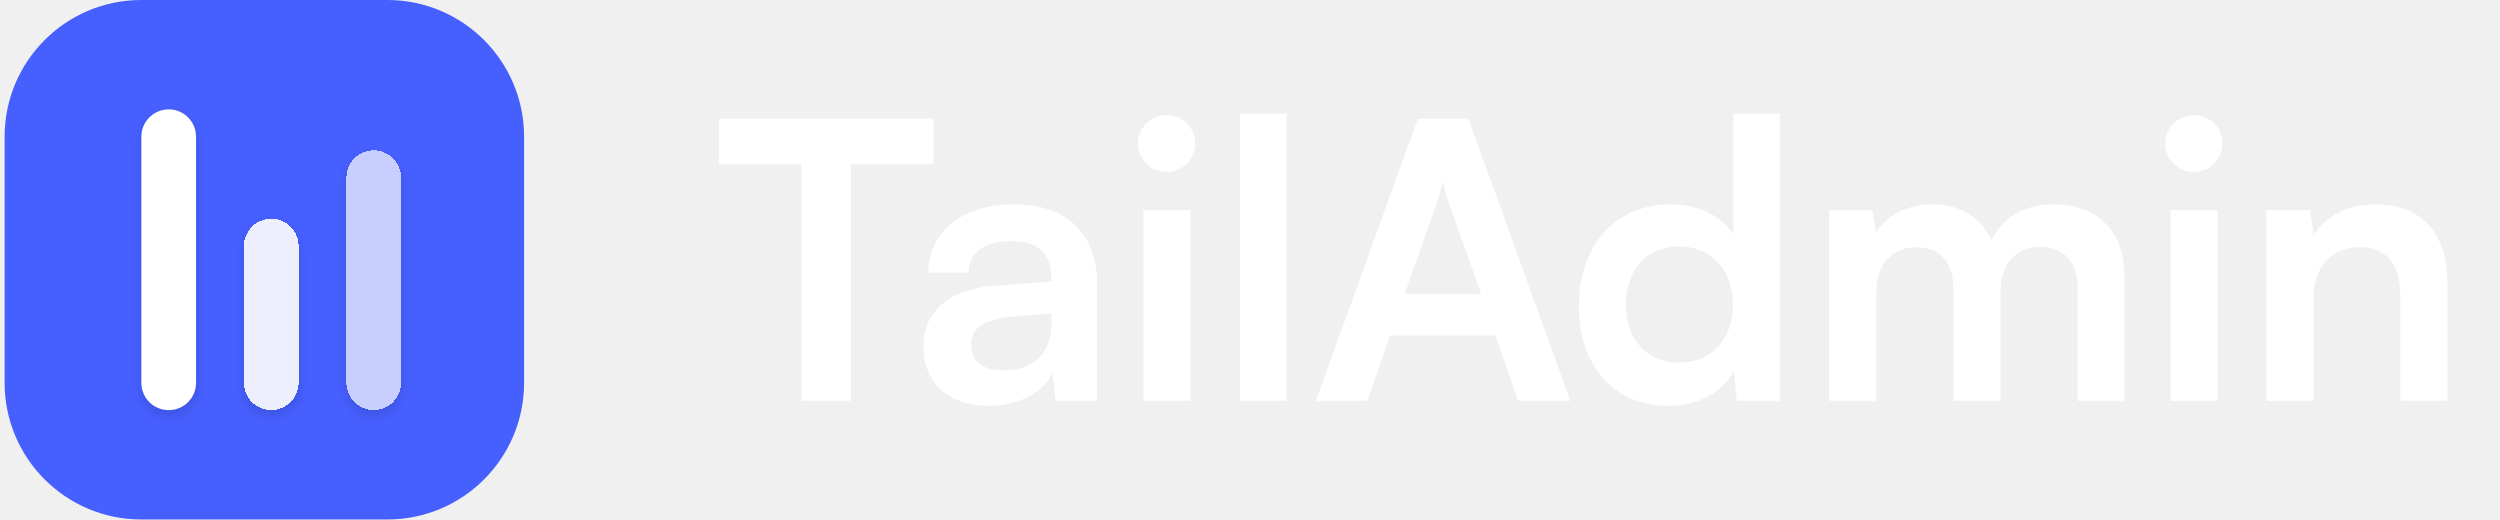
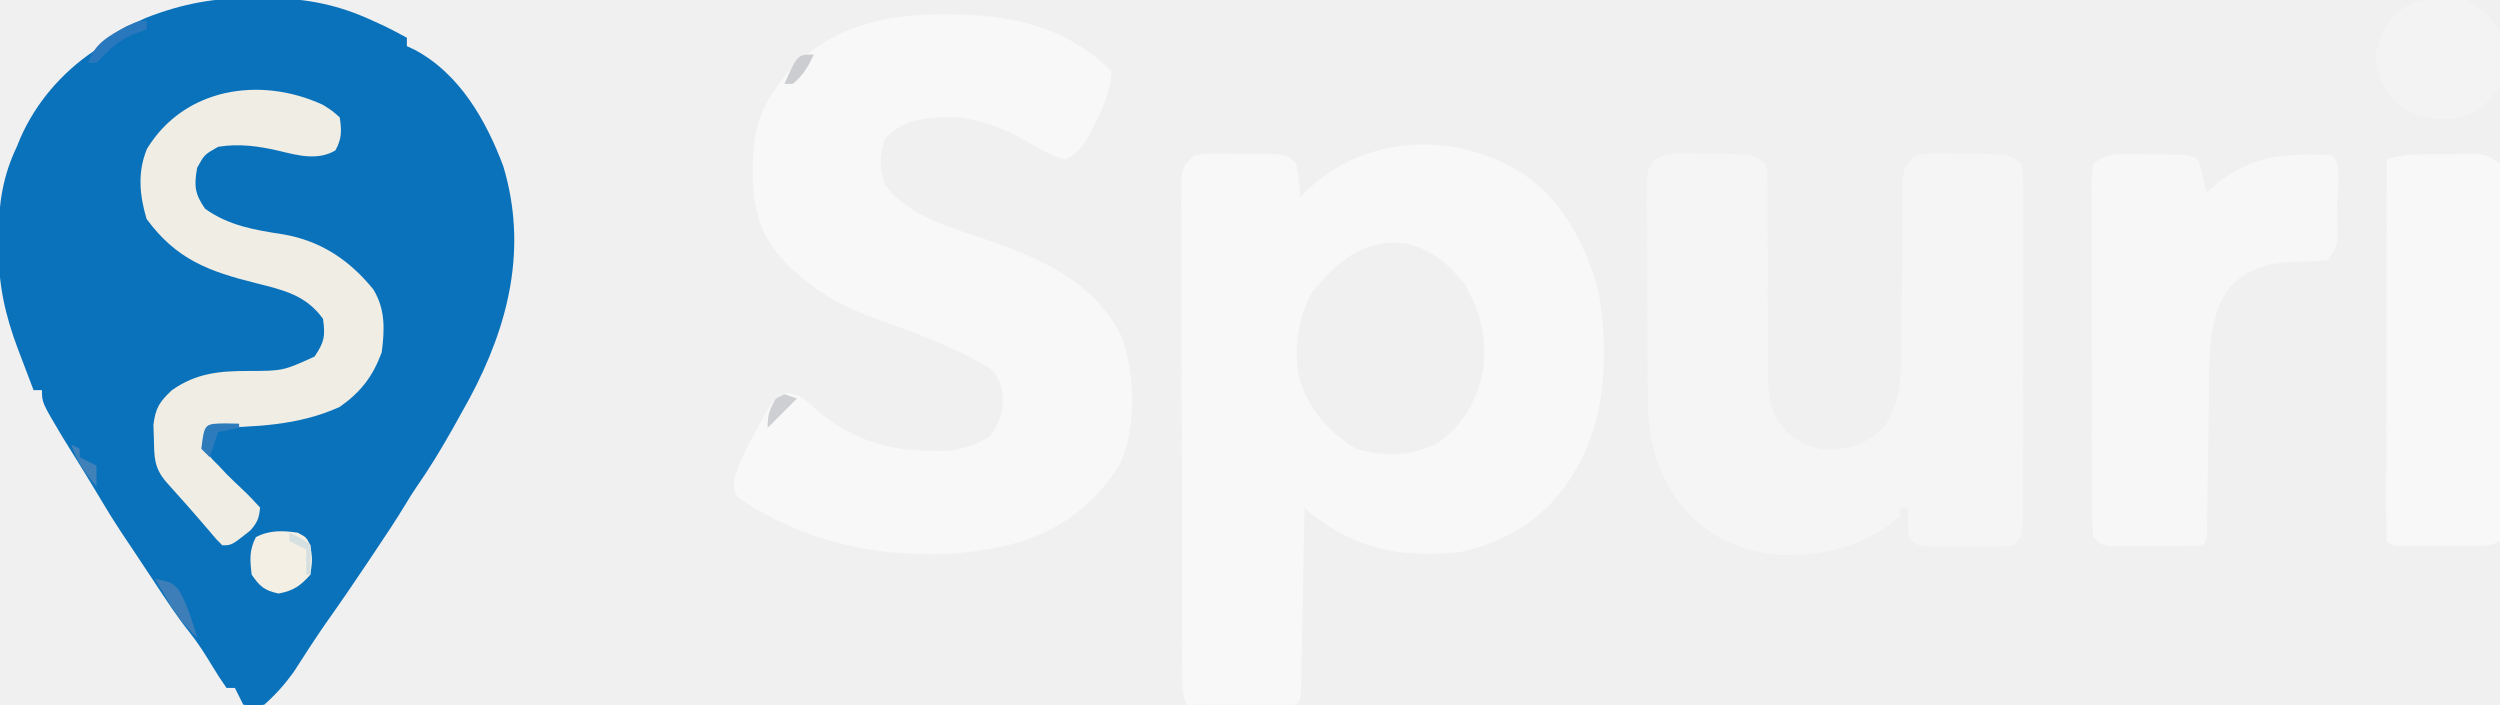
- <svg xmlns="http://www.w3.org/2000/svg" width="231" height="48" viewBox="0 0 231 48" fill="none">
-   <path d="M0.426 12.632C0.426 5.655 6.081 0 13.057 0H35.794C42.77 0 48.426 5.655 48.426 12.632V35.368C48.426 42.345 42.77 48 35.794 48H13.057C6.081 48 0.426 42.345 0.426 35.368V12.632Z" fill="#465FFF" />
-   <g filter="url(#filter0_d_3903_56743)">
-     <path d="M13.062 12.632C13.062 11.237 14.193 10.106 15.588 10.106C16.983 10.106 18.114 11.237 18.114 12.632V35.369C18.114 36.764 16.983 37.895 15.588 37.895C14.193 37.895 13.062 36.764 13.062 35.369V12.632Z" fill="white" />
-   </g>
-   <g filter="url(#filter1_d_3903_56743)">
-     <path d="M22.539 22.735C22.539 21.34 23.67 20.209 25.065 20.209C26.461 20.209 27.592 21.34 27.592 22.735V35.367C27.592 36.762 26.461 37.893 25.065 37.893C23.67 37.893 22.539 36.762 22.539 35.367V22.735Z" fill="white" fill-opacity="0.9" shape-rendering="crispEdges" />
-   </g>
-   <g filter="url(#filter2_d_3903_56743)">
-     <path d="M32.008 16.419C32.008 15.024 33.139 13.893 34.534 13.893C35.929 13.893 37.06 15.024 37.06 16.419V35.366C37.06 36.761 35.929 37.893 34.534 37.893C33.139 37.893 32.008 36.761 32.008 35.366V16.419Z" fill="white" fill-opacity="0.7" shape-rendering="crispEdges" />
-   </g>
-   <path d="M66.426 15.172H74.058V37.036H78.624V15.172H86.257V10.964H66.426V15.172Z" fill="white" />
-   <path d="M91.352 37.5C94.098 37.5 96.488 36.252 97.237 34.433L97.558 37.036H101.375V26.336C101.375 21.45 98.45 18.882 93.706 18.882C88.927 18.882 85.788 21.378 85.788 25.195H89.497C89.497 23.34 90.924 22.27 93.492 22.27C95.704 22.27 97.13 23.233 97.13 25.623V26.015L91.851 26.407C87.678 26.729 85.324 28.762 85.324 32.007C85.324 35.324 87.607 37.5 91.352 37.5ZM92.779 34.219C90.817 34.219 89.747 33.434 89.747 31.829C89.747 30.402 90.781 29.511 93.492 29.261L97.166 28.976V29.903C97.166 32.614 95.454 34.219 92.779 34.219Z" fill="white" />
-   <path d="M107.825 15.886C109.252 15.886 110.429 14.709 110.429 13.246C110.429 11.784 109.252 10.643 107.825 10.643C106.327 10.643 105.15 11.784 105.15 13.246C105.15 14.709 106.327 15.886 107.825 15.886ZM105.649 37.036H110.001V19.417H105.649V37.036Z" fill="white" />
-   <path d="M118.883 37.036V10.5H114.568V37.036H118.883Z" fill="white" />
-   <path d="M126.337 37.036L128.441 31.009H138.179L140.283 37.036H145.098L135.682 10.964H131.009L121.593 37.036H126.337ZM132.757 18.739C133.007 18.026 133.221 17.241 133.328 16.742C133.399 17.277 133.649 18.061 133.863 18.739L136.859 27.157H129.797L132.757 18.739Z" fill="white" />
-   <path d="M154.165 37.5C156.84 37.5 159.122 36.323 160.192 34.29L160.478 37.036H164.472V10.5H160.157V21.664C159.051 19.916 156.875 18.882 154.414 18.882C149.1 18.882 145.89 22.805 145.89 28.298C145.89 33.755 149.064 37.5 154.165 37.5ZM155.128 33.505C152.096 33.505 150.241 31.294 150.241 28.155C150.241 25.017 152.096 22.77 155.128 22.77C158.159 22.77 160.121 24.981 160.121 28.155C160.121 31.33 158.159 33.505 155.128 33.505Z" fill="white" />
-   <path d="M173.359 37.036V27.049C173.359 24.196 175.035 22.841 177.104 22.841C179.172 22.841 180.492 24.16 180.492 26.622V37.036H184.843V27.049C184.843 24.16 186.448 22.805 188.553 22.805C190.621 22.805 191.977 24.125 191.977 26.657V37.036H196.292V25.516C196.292 21.45 193.938 18.882 189.658 18.882C186.983 18.882 184.915 20.201 184.023 22.235C183.096 20.201 181.241 18.882 178.566 18.882C176.034 18.882 174.25 20.023 173.359 21.485L173.002 19.417H169.007V37.036H173.359Z" fill="white" />
-   <path d="M202.74 15.886C204.167 15.886 205.344 14.709 205.344 13.246C205.344 11.784 204.167 10.643 202.74 10.643C201.242 10.643 200.065 11.784 200.065 13.246C200.065 14.709 201.242 15.886 202.74 15.886ZM200.564 37.036H204.916V19.417H200.564V37.036Z" fill="white" />
-   <path d="M213.763 37.036V27.549C213.763 24.695 215.403 22.841 218.078 22.841C220.325 22.841 221.788 24.267 221.788 27.228V37.036H226.139V26.194C226.139 21.628 223.856 18.882 219.434 18.882C217.044 18.882 214.904 19.916 213.798 21.7L213.442 19.417H209.411V37.036H213.763Z" fill="white" />
-   <defs>
-     <filter id="filter0_d_3903_56743" x="12.062" y="9.606" width="7.053" height="29.79" filterUnits="userSpaceOnUse" color-interpolation-filters="sRGB">
-       <feFlood flood-opacity="0" result="BackgroundImageFix" />
-       <feColorMatrix in="SourceAlpha" type="matrix" values="0 0 0 0 0 0 0 0 0 0 0 0 0 0 0 0 0 0 127 0" result="hardAlpha" />
-       <feOffset dy="0.5" />
-       <feGaussianBlur stdDeviation="0.5" />
-       <feComposite in2="hardAlpha" operator="out" />
-       <feColorMatrix type="matrix" values="0 0 0 0 0 0 0 0 0 0 0 0 0 0 0 0 0 0 0.12 0" />
-       <feBlend mode="normal" in2="BackgroundImageFix" result="effect1_dropShadow_3903_56743" />
-       <feBlend mode="normal" in="SourceGraphic" in2="effect1_dropShadow_3903_56743" result="shape" />
-     </filter>
-     <filter id="filter1_d_3903_56743" x="21.539" y="19.709" width="7.053" height="19.684" filterUnits="userSpaceOnUse" color-interpolation-filters="sRGB">
-       <feFlood flood-opacity="0" result="BackgroundImageFix" />
-       <feColorMatrix in="SourceAlpha" type="matrix" values="0 0 0 0 0 0 0 0 0 0 0 0 0 0 0 0 0 0 127 0" result="hardAlpha" />
-       <feOffset dy="0.5" />
-       <feGaussianBlur stdDeviation="0.5" />
-       <feComposite in2="hardAlpha" operator="out" />
-       <feColorMatrix type="matrix" values="0 0 0 0 0 0 0 0 0 0 0 0 0 0 0 0 0 0 0.12 0" />
-       <feBlend mode="normal" in2="BackgroundImageFix" result="effect1_dropShadow_3903_56743" />
-       <feBlend mode="normal" in="SourceGraphic" in2="effect1_dropShadow_3903_56743" result="shape" />
-     </filter>
-     <filter id="filter2_d_3903_56743" x="31.008" y="13.393" width="7.053" height="26" filterUnits="userSpaceOnUse" color-interpolation-filters="sRGB">
-       <feFlood flood-opacity="0" result="BackgroundImageFix" />
-       <feColorMatrix in="SourceAlpha" type="matrix" values="0 0 0 0 0 0 0 0 0 0 0 0 0 0 0 0 0 0 127 0" result="hardAlpha" />
-       <feOffset dy="0.5" />
-       <feGaussianBlur stdDeviation="0.5" />
-       <feComposite in2="hardAlpha" operator="out" />
-       <feColorMatrix type="matrix" values="0 0 0 0 0 0 0 0 0 0 0 0 0 0 0 0 0 0 0.12 0" />
-       <feBlend mode="normal" in2="BackgroundImageFix" result="effect1_dropShadow_3903_56743" />
-       <feBlend mode="normal" in="SourceGraphic" in2="effect1_dropShadow_3903_56743" result="shape" />
-     </filter>
-   </defs>
+ <svg xmlns="http://www.w3.org/2000/svg" version="1.1" width="596" height="168">
+   <path d="M0 0 C1.143 0.004 2.286 0.007 3.464 0.011 C12.634 0.19 19.995 1.622 28.312 5.5 C29.637 6.105 29.637 6.105 30.988 6.723 C32.792 7.592 34.559 8.534 36.312 9.5 C36.312 10.16 36.312 10.82 36.312 11.5 C37.198 11.914 37.198 11.914 38.102 12.336 C48.806 17.972 55.179 29.152 59.289 40.102 C65.167 59.602 60.602 78.056 51.246 95.487 C50.157 97.478 49.052 99.46 47.938 101.438 C47.35 102.481 47.35 102.481 46.751 103.546 C44.209 108.025 41.547 112.377 38.602 116.605 C37.693 117.94 36.833 119.308 36.008 120.695 C33.644 124.606 31.102 128.39 28.562 132.188 C28.025 132.993 27.487 133.799 26.933 134.629 C23.669 139.507 20.36 144.345 16.961 149.129 C14.314 152.936 11.814 156.84 9.305 160.738 C7.193 163.666 5.01 166.101 2.312 168.5 C-0.5 168.812 -0.5 168.812 -2.688 168.5 C-3.678 166.52 -3.678 166.52 -4.688 164.5 C-5.348 164.5 -6.008 164.5 -6.688 164.5 C-7.883 162.819 -8.995 161.078 -10.062 159.312 C-11.783 156.482 -13.464 153.778 -15.539 151.195 C-18.502 147.478 -21.071 143.529 -23.688 139.562 C-24.208 138.777 -24.729 137.991 -25.266 137.182 C-26.281 135.65 -27.295 134.117 -28.308 132.584 C-29.495 130.791 -30.692 129.004 -31.891 127.219 C-33.474 124.823 -34.976 122.408 -36.438 119.938 C-39.507 114.774 -42.674 109.673 -45.855 104.578 C-50.688 96.459 -50.688 96.459 -50.688 93.5 C-51.347 93.5 -52.008 93.5 -52.688 93.5 C-53.649 90.98 -54.607 88.459 -55.562 85.938 C-55.832 85.233 -56.101 84.529 -56.379 83.803 C-59.527 75.471 -61.077 68.24 -61.062 59.312 C-61.061 58.289 -61.059 57.265 -61.058 56.211 C-60.936 48.684 -59.959 42.349 -56.688 35.5 C-56.254 34.442 -56.254 34.442 -55.812 33.363 C-52.125 24.984 -45.984 17.874 -38.449 12.754 C-36.654 11.563 -36.654 11.563 -35.273 9.996 C-33.24 8.077 -31.173 7.144 -28.625 6 C-27.747 5.598 -26.869 5.196 -25.965 4.781 C-17.165 1.341 -9.479 -0.053 0 0 Z " fill="#0A72BB" transform="translate(60.6875,-0.5)" />
+   <path d="M0 0 C10.359 6.487 15.604 16.768 19.027 28.27 C21.61 42.72 21.14 59.56 13.027 72.27 C12.414 73.265 12.414 73.265 11.789 74.281 C5.625 83.397 -3.641 88.748 -14.285 90.957 C-28.454 92.158 -38.682 90.33 -49.973 81.27 C-50.468 80.775 -50.468 80.775 -50.973 80.27 C-50.983 80.844 -50.993 81.418 -51.004 82.009 C-51.112 87.962 -51.226 93.915 -51.345 99.868 C-51.388 102.092 -51.43 104.316 -51.47 106.541 C-51.527 109.73 -51.591 112.92 -51.656 116.109 C-51.681 117.611 -51.681 117.611 -51.707 119.143 C-51.727 120.064 -51.747 120.985 -51.767 121.933 C-51.783 122.748 -51.798 123.563 -51.814 124.403 C-51.973 126.27 -51.973 126.27 -52.973 127.27 C-54.899 127.357 -56.829 127.377 -58.758 127.367 C-59.928 127.364 -61.097 127.361 -62.303 127.357 C-63.534 127.349 -64.766 127.341 -66.035 127.332 C-67.889 127.325 -67.889 127.325 -69.779 127.318 C-72.844 127.307 -75.908 127.29 -78.973 127.27 C-80.224 124.767 -80.104 123.067 -80.113 120.266 C-80.119 119.207 -80.125 118.149 -80.13 117.058 C-80.132 115.892 -80.133 114.725 -80.134 113.524 C-80.139 112.299 -80.144 111.075 -80.149 109.813 C-80.161 106.45 -80.168 103.086 -80.173 99.722 C-80.176 97.622 -80.18 95.522 -80.184 93.422 C-80.198 86.854 -80.208 80.286 -80.212 73.718 C-80.216 66.13 -80.234 58.542 -80.263 50.953 C-80.284 45.092 -80.294 39.23 -80.296 33.369 C-80.297 29.866 -80.303 26.363 -80.32 22.86 C-80.34 18.955 -80.336 15.05 -80.329 11.145 C-80.338 9.981 -80.348 8.816 -80.357 7.617 C-80.351 6.555 -80.346 5.494 -80.34 4.4 C-80.342 3.476 -80.343 2.553 -80.345 1.601 C-79.901 -1.182 -79.213 -2.07 -76.973 -3.73 C-74.644 -4.103 -74.644 -4.103 -71.938 -4.094 C-70.964 -4.093 -69.99 -4.092 -68.986 -4.092 C-67.971 -4.076 -66.956 -4.06 -65.91 -4.043 C-64.382 -4.048 -64.382 -4.048 -62.822 -4.053 C-55.24 -3.997 -55.24 -3.997 -52.973 -1.73 C-52.407 0.925 -52.235 3.561 -51.973 6.27 C-51.546 5.822 -51.119 5.375 -50.68 4.914 C-36.904 -8.407 -16.172 -9.593 0 0 Z M-49.16 28.832 C-52.679 35.506 -53.708 42.561 -52.098 49.957 C-49.718 57.232 -45.068 62.378 -38.598 66.332 C-31.475 68.174 -25.218 68.263 -18.723 64.531 C-12.938 60.361 -9.815 54.541 -8.465 47.695 C-7.411 39.661 -8.879 34.024 -12.785 27.02 C-16.743 22.044 -20.701 18.677 -26.973 17.27 C-37.045 16.15 -42.962 21.571 -49.16 28.832 Z " fill="#F8F8F9" transform="translate(361.9727,40.73047)" />
+   <path d="M0 0 C1.773 0.014 1.773 0.014 3.582 0.029 C17.232 0.353 29.726 3.601 39.688 13.562 C39.356 18.12 37.906 21.693 35.875 25.75 C35.374 26.775 34.872 27.8 34.355 28.855 C32.659 31.608 31.607 33.165 28.688 34.562 C24.544 33.52 20.917 31.049 17.188 29 C8.934 24.724 0.705 23.147 -8.438 25.688 C-11.146 26.798 -12.356 27.607 -14.438 29.75 C-15.643 33.626 -15.72 36.786 -14.312 40.562 C-8.926 48.265 2.29 51.009 10.766 54.027 C23.716 58.649 35.613 63.935 42.062 76.812 C45.328 85.797 45.7 98.476 41.688 107.25 C35.368 117.371 26.328 123.79 14.711 126.598 C7.397 128.167 0.171 129.063 -7.312 128.562 C-8.145 128.532 -8.978 128.501 -9.836 128.469 C-23.837 127.648 -37.669 123.178 -49.266 115.223 C-50.312 113.562 -50.312 113.562 -50.266 110.895 C-49.053 106.655 -47.216 103.08 -45.062 99.25 C-44.68 98.522 -44.297 97.795 -43.902 97.045 C-41.042 91.913 -41.042 91.913 -37.797 90.355 C-34.418 90.637 -33.265 91.877 -30.812 94.188 C-22.52 101.149 -14.099 103.97 -3.375 104.062 C-2.665 104.069 -1.956 104.075 -1.224 104.082 C3.437 103.967 6.74 103.031 10.688 100.562 C13.133 97.171 13.94 94.548 13.688 90.438 C13.149 87.459 12.75 86.63 10.625 84.312 C1.951 79.145 -7.287 75.853 -16.758 72.449 C-23.458 69.954 -28.915 67.271 -34.312 62.562 C-35.029 61.968 -35.746 61.374 -36.484 60.762 C-43.065 54.458 -45.438 48.717 -45.834 39.655 C-45.97 31.276 -45.484 24.484 -40.312 17.562 C-39.781 16.838 -39.25 16.114 -38.703 15.367 C-28.992 3.295 -14.992 -0.195 0 0 Z " fill="#F8F8F8" transform="translate(225.3125,3.4375)" />
+   <path d="M0 0 C0.969 0.001 1.939 0.001 2.938 0.002 C4.453 0.026 4.453 0.026 6 0.051 C7.011 0.048 8.021 0.044 9.062 0.041 C16.599 0.096 16.599 0.096 20 2.363 C20.372 4.765 20.372 4.765 20.369 7.819 C20.376 8.961 20.383 10.103 20.39 11.279 C20.384 12.519 20.377 13.758 20.371 15.035 C20.388 17.645 20.406 20.254 20.424 22.863 C20.437 26.989 20.438 31.115 20.436 35.24 C20.436 39.214 20.467 43.187 20.496 47.16 C20.488 48.392 20.48 49.623 20.471 50.892 C20.527 57.317 20.568 61.528 25 66.363 C28.279 69.245 30.851 70.275 35.25 70.613 C40.657 70.253 44.45 68.913 48.312 65.051 C52.503 58.378 52.294 51.935 52.309 44.289 C52.334 41.907 52.359 39.525 52.385 37.143 C52.414 33.396 52.438 29.65 52.456 25.904 C52.478 22.282 52.517 18.661 52.559 15.039 C52.559 13.914 52.559 12.789 52.559 11.63 C52.572 10.588 52.586 9.547 52.599 8.474 C52.607 7.099 52.607 7.099 52.615 5.696 C53.073 2.919 53.765 2.025 56 0.363 C58.312 -0.009 58.312 -0.009 61 0 C61.969 0.001 62.939 0.001 63.938 0.002 C65.453 0.026 65.453 0.026 67 0.051 C68.011 0.048 69.021 0.044 70.062 0.041 C77.599 0.096 77.599 0.096 81 2.363 C81.297 5.223 81.399 7.866 81.372 10.729 C81.376 11.594 81.38 12.459 81.383 13.35 C81.392 16.219 81.378 19.088 81.363 21.957 C81.363 23.945 81.363 25.933 81.365 27.92 C81.365 32.09 81.354 36.26 81.336 40.429 C81.313 45.783 81.313 51.136 81.32 56.49 C81.323 60.596 81.316 64.702 81.307 68.807 C81.303 70.782 81.302 72.756 81.303 74.731 C81.304 77.486 81.291 80.242 81.275 82.998 C81.277 83.82 81.28 84.642 81.282 85.489 C81.229 91.135 81.229 91.135 79 93.363 C76.693 93.622 76.693 93.622 73.844 93.629 C72.31 93.633 72.31 93.633 70.746 93.637 C69.675 93.629 68.604 93.621 67.5 93.613 C65.893 93.625 65.893 93.625 64.254 93.637 C63.232 93.634 62.209 93.632 61.156 93.629 C60.216 93.627 59.276 93.624 58.307 93.622 C56 93.363 56 93.363 54 91.363 C53.875 87.738 53.875 87.738 54 84.363 C53.34 84.363 52.68 84.363 52 84.363 C52 85.023 52 85.683 52 86.363 C43.753 93.673 33.708 95.98 22.918 95.645 C13.639 94.75 6.573 91.372 0.277 84.477 C-6.062 76.548 -8.096 68.201 -8.161 58.13 C-8.171 56.919 -8.18 55.708 -8.19 54.46 C-8.197 52.519 -8.197 52.519 -8.203 50.539 C-8.206 49.875 -8.209 49.212 -8.212 48.528 C-8.227 45.023 -8.236 41.518 -8.24 38.013 C-8.246 34.395 -8.27 30.777 -8.298 27.159 C-8.317 24.372 -8.322 21.585 -8.324 18.797 C-8.328 16.815 -8.347 14.832 -8.366 12.85 C-8.361 11.047 -8.361 11.047 -8.356 9.208 C-8.36 8.149 -8.364 7.09 -8.367 5.999 C-8 3.363 -8 3.363 -6.622 1.521 C-4.363 -0.091 -2.758 -0.009 0 0 Z " fill="#F5F5F6" transform="translate(401,36.63672)" />
+   <path d="M0 0 C0.884 0.002 1.767 0.004 2.678 0.006 C3.597 0.018 4.517 0.03 5.465 0.043 C6.388 0.044 7.312 0.044 8.264 0.045 C15.121 0.09 15.121 0.09 17.402 1.23 C18.035 3.078 18.035 3.078 18.527 5.293 C18.695 6.026 18.863 6.76 19.035 7.516 C19.156 8.082 19.277 8.647 19.402 9.23 C20.073 8.616 20.073 8.616 20.758 7.988 C29.397 0.288 38.052 -0.37 49.402 0.23 C51.755 2.583 50.588 8.446 50.59 11.605 C50.602 12.577 50.614 13.549 50.627 14.551 C50.629 15.484 50.631 16.417 50.633 17.379 C50.637 18.237 50.641 19.094 50.645 19.978 C50.402 22.23 50.402 22.23 48.402 25.23 C45.207 25.566 45.207 25.566 41.277 25.605 C34.858 25.835 30.163 26.714 25.402 31.23 C19.65 37.942 20.098 48.852 20.023 57.234 C20.006 58.239 19.989 59.243 19.972 60.278 C19.919 63.45 19.879 66.621 19.84 69.793 C19.796 72.997 19.749 76.2 19.697 79.404 C19.665 81.389 19.638 83.375 19.617 85.36 C19.603 86.249 19.59 87.137 19.576 88.053 C19.566 88.838 19.557 89.623 19.547 90.431 C19.402 92.23 19.402 92.23 18.402 93.23 C14.43 93.483 10.445 93.416 6.465 93.418 C4.78 93.436 4.78 93.436 3.061 93.455 C1.989 93.457 0.917 93.459 -0.188 93.461 C-1.67 93.467 -1.67 93.467 -3.183 93.473 C-5.598 93.23 -5.598 93.23 -7.598 91.23 C-7.802 88.41 -7.881 85.687 -7.872 82.865 C-7.877 82 -7.883 81.135 -7.888 80.244 C-7.902 77.375 -7.901 74.506 -7.898 71.637 C-7.902 69.649 -7.907 67.661 -7.911 65.673 C-7.919 61.504 -7.919 57.334 -7.913 53.165 C-7.908 47.811 -7.924 42.457 -7.948 37.104 C-7.962 32.998 -7.963 28.892 -7.96 24.787 C-7.961 22.812 -7.966 20.838 -7.976 18.863 C-7.988 16.107 -7.982 13.352 -7.97 10.596 C-7.978 9.774 -7.985 8.952 -7.993 8.105 C-7.972 5.836 -7.972 5.836 -7.598 2.23 C-4.421 0.113 -3.635 -0.018 0 0 Z " fill="#F7F7F7" transform="translate(506.5977,36.76953)" />
+   <path d="M0 0 C0.963 -0.012 1.926 -0.024 2.918 -0.037 C3.842 -0.039 4.766 -0.041 5.719 -0.043 C6.986 -0.049 6.986 -0.049 8.279 -0.055 C10.5 0.188 10.5 0.188 13.5 2.188 C13.786 5.088 13.878 7.774 13.841 10.676 C13.841 11.993 13.841 11.993 13.842 13.337 C13.84 16.248 13.816 19.159 13.793 22.07 C13.787 24.085 13.783 26.1 13.78 28.115 C13.769 33.425 13.739 38.735 13.706 44.045 C13.675 49.461 13.662 54.877 13.646 60.293 C13.614 70.925 13.563 81.556 13.5 92.188 C10.904 93.485 8.993 93.317 6.09 93.32 C4.482 93.322 4.482 93.322 2.842 93.324 C1.718 93.32 0.595 93.316 -0.562 93.312 C-2.253 93.318 -2.253 93.318 -3.979 93.324 C-5.049 93.323 -6.12 93.322 -7.223 93.32 C-8.21 93.319 -9.198 93.318 -10.215 93.317 C-12.5 93.188 -12.5 93.188 -13.5 92.188 C-13.595 89.357 -13.626 86.551 -13.614 83.72 C-13.614 82.833 -13.614 81.945 -13.614 81.03 C-13.613 78.081 -13.605 75.133 -13.598 72.184 C-13.596 70.145 -13.594 68.106 -13.593 66.067 C-13.59 60.69 -13.58 55.312 -13.569 49.935 C-13.558 44.452 -13.554 38.969 -13.549 33.486 C-13.538 22.72 -13.521 11.954 -13.5 1.188 C-9.043 -0.298 -4.669 0.003 0 0 Z " fill="#F8F8F8" transform="translate(582.5,36.8125)" />
+   <path d="M0 0 C2.242 1.418 2.242 1.418 4 3 C4.459 6.151 4.522 8.078 2.938 10.875 C-1.247 13.305 -5.847 12.099 -10.312 11 C-15.219 9.851 -19.988 9.162 -25 10 C-28.274 11.856 -28.274 11.856 -30 15 C-30.764 19.277 -30.581 21.148 -28.125 24.75 C-22.482 28.813 -16.211 29.84 -9.438 30.875 C-0.544 32.418 6.346 37 12 44 C14.903 48.715 14.711 53.635 14 59 C11.9 64.727 8.999 68.488 4 72 C-5.901 76.514 -16.324 76.76 -27 77 C-27.783 79.304 -27.783 79.304 -28 82 C-26.823 84.122 -26.823 84.122 -24.938 85.938 C-24.297 86.622 -23.656 87.306 -22.996 88.012 C-21.738 89.265 -20.462 90.499 -19.16 91.707 C-17.701 93.064 -16.34 94.526 -15 96 C-15.197 98.459 -15.685 99.651 -17.34 101.484 C-21.778 105 -21.778 105 -24 105 C-25.445 103.566 -25.445 103.566 -27.125 101.562 C-30.482 97.605 -33.922 93.735 -37.398 89.883 C-40.264 86.514 -40.219 84.055 -40.312 79.688 C-40.35 78.557 -40.387 77.426 -40.426 76.262 C-39.894 72.189 -38.986 70.807 -36 68 C-30.2 63.96 -24.792 63.443 -17.875 63.438 C-9.53 63.422 -9.53 63.422 -2 60 C0.345 56.482 0.58 55.142 0 51 C-4.084 45.335 -9.457 44.136 -15.928 42.518 C-27.177 39.706 -34.944 36.895 -42.062 27.188 C-43.728 21.526 -44.262 16.058 -41.969 10.5 C-33.107 -4.072 -14.96 -6.924 0 0 Z " fill="#EFEDE4" transform="translate(77,25)" />
+   <path d="M0 0 C3.605 1.933 6.168 4.335 8 8 C9.03 17.832 9.03 17.832 7.023 22.055 C4.173 25.57 1.1 27.702 -3.367 28.336 C-9.105 28.425 -12.565 28.012 -17 24 C-20.265 20.219 -21.715 17.184 -21.461 12.094 C-18.955 0.71 -10.514 -1.491 0 0 Z " fill="#F3F3F4" transform="translate(588,0)" />
+   <path d="M0 0 C2 1.062 2 1.062 3 3 C3.5 6.438 3.5 6.438 3 10 C0.581 12.695 -1.008 13.806 -4.562 14.5 C-7.925 13.81 -9.049 12.819 -11 10 C-11.422 6.563 -11.609 4.179 -10 1.062 C-6.76 -0.659 -3.58 -0.53 0 0 Z " fill="#F3EFE4" transform="translate(71,127)" />
+   <path d="M0 0 C3.805 0.812 3.805 0.812 5.562 2.5 C7.651 6.132 8.795 10.002 10 14 C6.955 11.167 4.831 8.345 2.75 4.75 C2.229 3.858 1.708 2.966 1.172 2.047 C0.785 1.371 0.398 0.696 0 0 Z " fill="#3E7EB8" transform="translate(37,138)" />
+   <path d="M0 0 C0 0.66 0 1.32 0 2 C-1.052 2.392 -2.104 2.784 -3.188 3.188 C-6.928 4.762 -9.211 7.052 -12 10 C-12.66 10 -13.32 10 -14 10 C-12.431 5.292 -9.054 3.578 -4.812 1.25 C-2 0 -2 0 0 0 Z " fill="#2977BC" transform="translate(35,5)" />
+   <path d="M0 0 C1.134 0.021 2.269 0.041 3.438 0.062 C3.438 0.393 3.438 0.723 3.438 1.062 C1.788 1.393 0.138 1.722 -1.562 2.062 C-2.223 4.043 -2.882 6.022 -3.562 8.062 C-4.223 7.402 -4.883 6.742 -5.562 6.062 C-4.834 0.085 -4.834 0.085 0 0 Z " fill="#2D7BBB" transform="translate(53.5625,100.9375)" />
+   <path d="M0 0 C0.99 0.33 1.98 0.66 3 1 C0.69 3.31 -1.62 5.62 -4 8 C-4 4.871 -3.575 3.626 -2 1 C-1.34 0.67 -0.68 0.34 0 0 Z " fill="#CDCFD2" transform="translate(187,94)" />
+   <path d="M0 0 C0.99 0.495 0.99 0.495 2 1 C2 1.66 2 2.32 2 3 C3.32 3.66 4.64 4.32 6 5 C6 6.65 6 8.3 6 10 C3.257 6.8 1.37 3.995 0 0 Z " fill="#4081B9" transform="translate(17,106)" />
+   <path d="M0 0 C-1.285 2.867 -2.571 4.976 -5 7 C-5.66 7 -6.32 7 -7 7 C-3.862 0 -3.862 0 0 0 Z " fill="#CCCDD0" transform="translate(194,13)" />
+   <path d="M0 0 C3.875 1.875 3.875 1.875 5 3 C5.041 5.333 5.042 7.667 5 10 C4.67 10 4.34 10 4 10 C4 8.02 4 6.04 4 4 C2.68 3.34 1.36 2.68 0 2 C0 1.34 0 0.68 0 0 Z " fill="#D7E0E0" transform="translate(69,127)" />
</svg>
